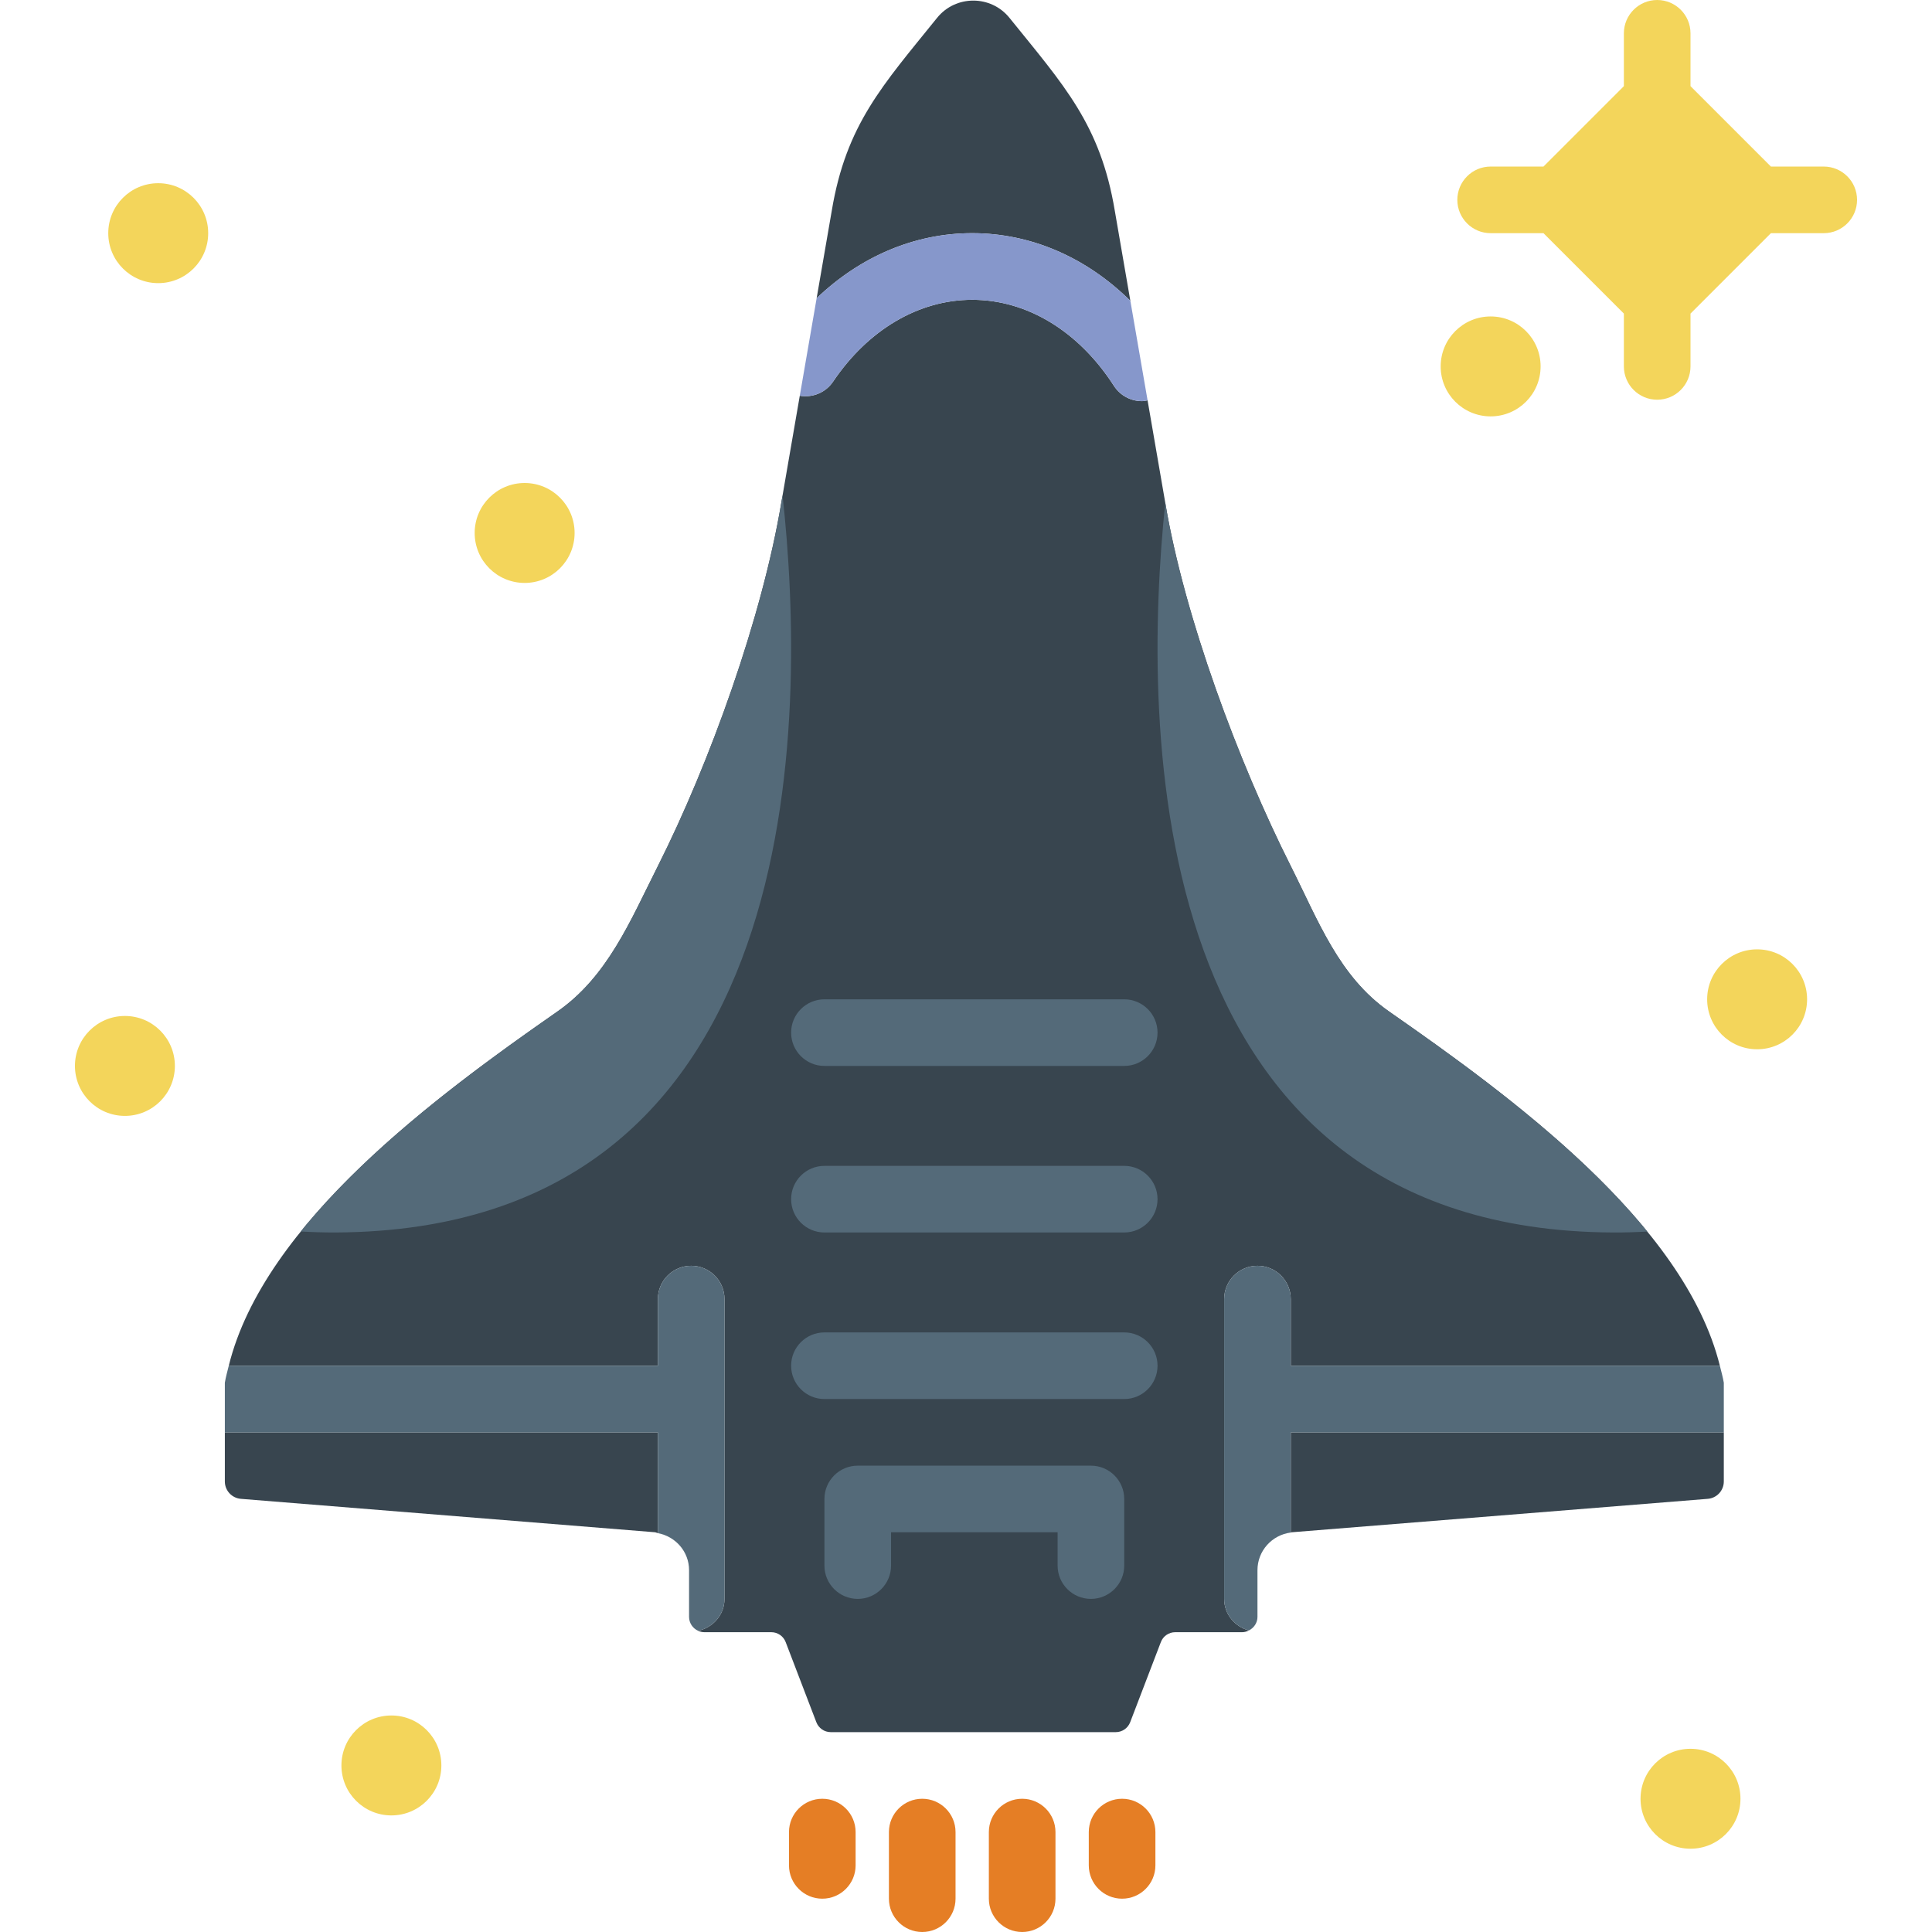
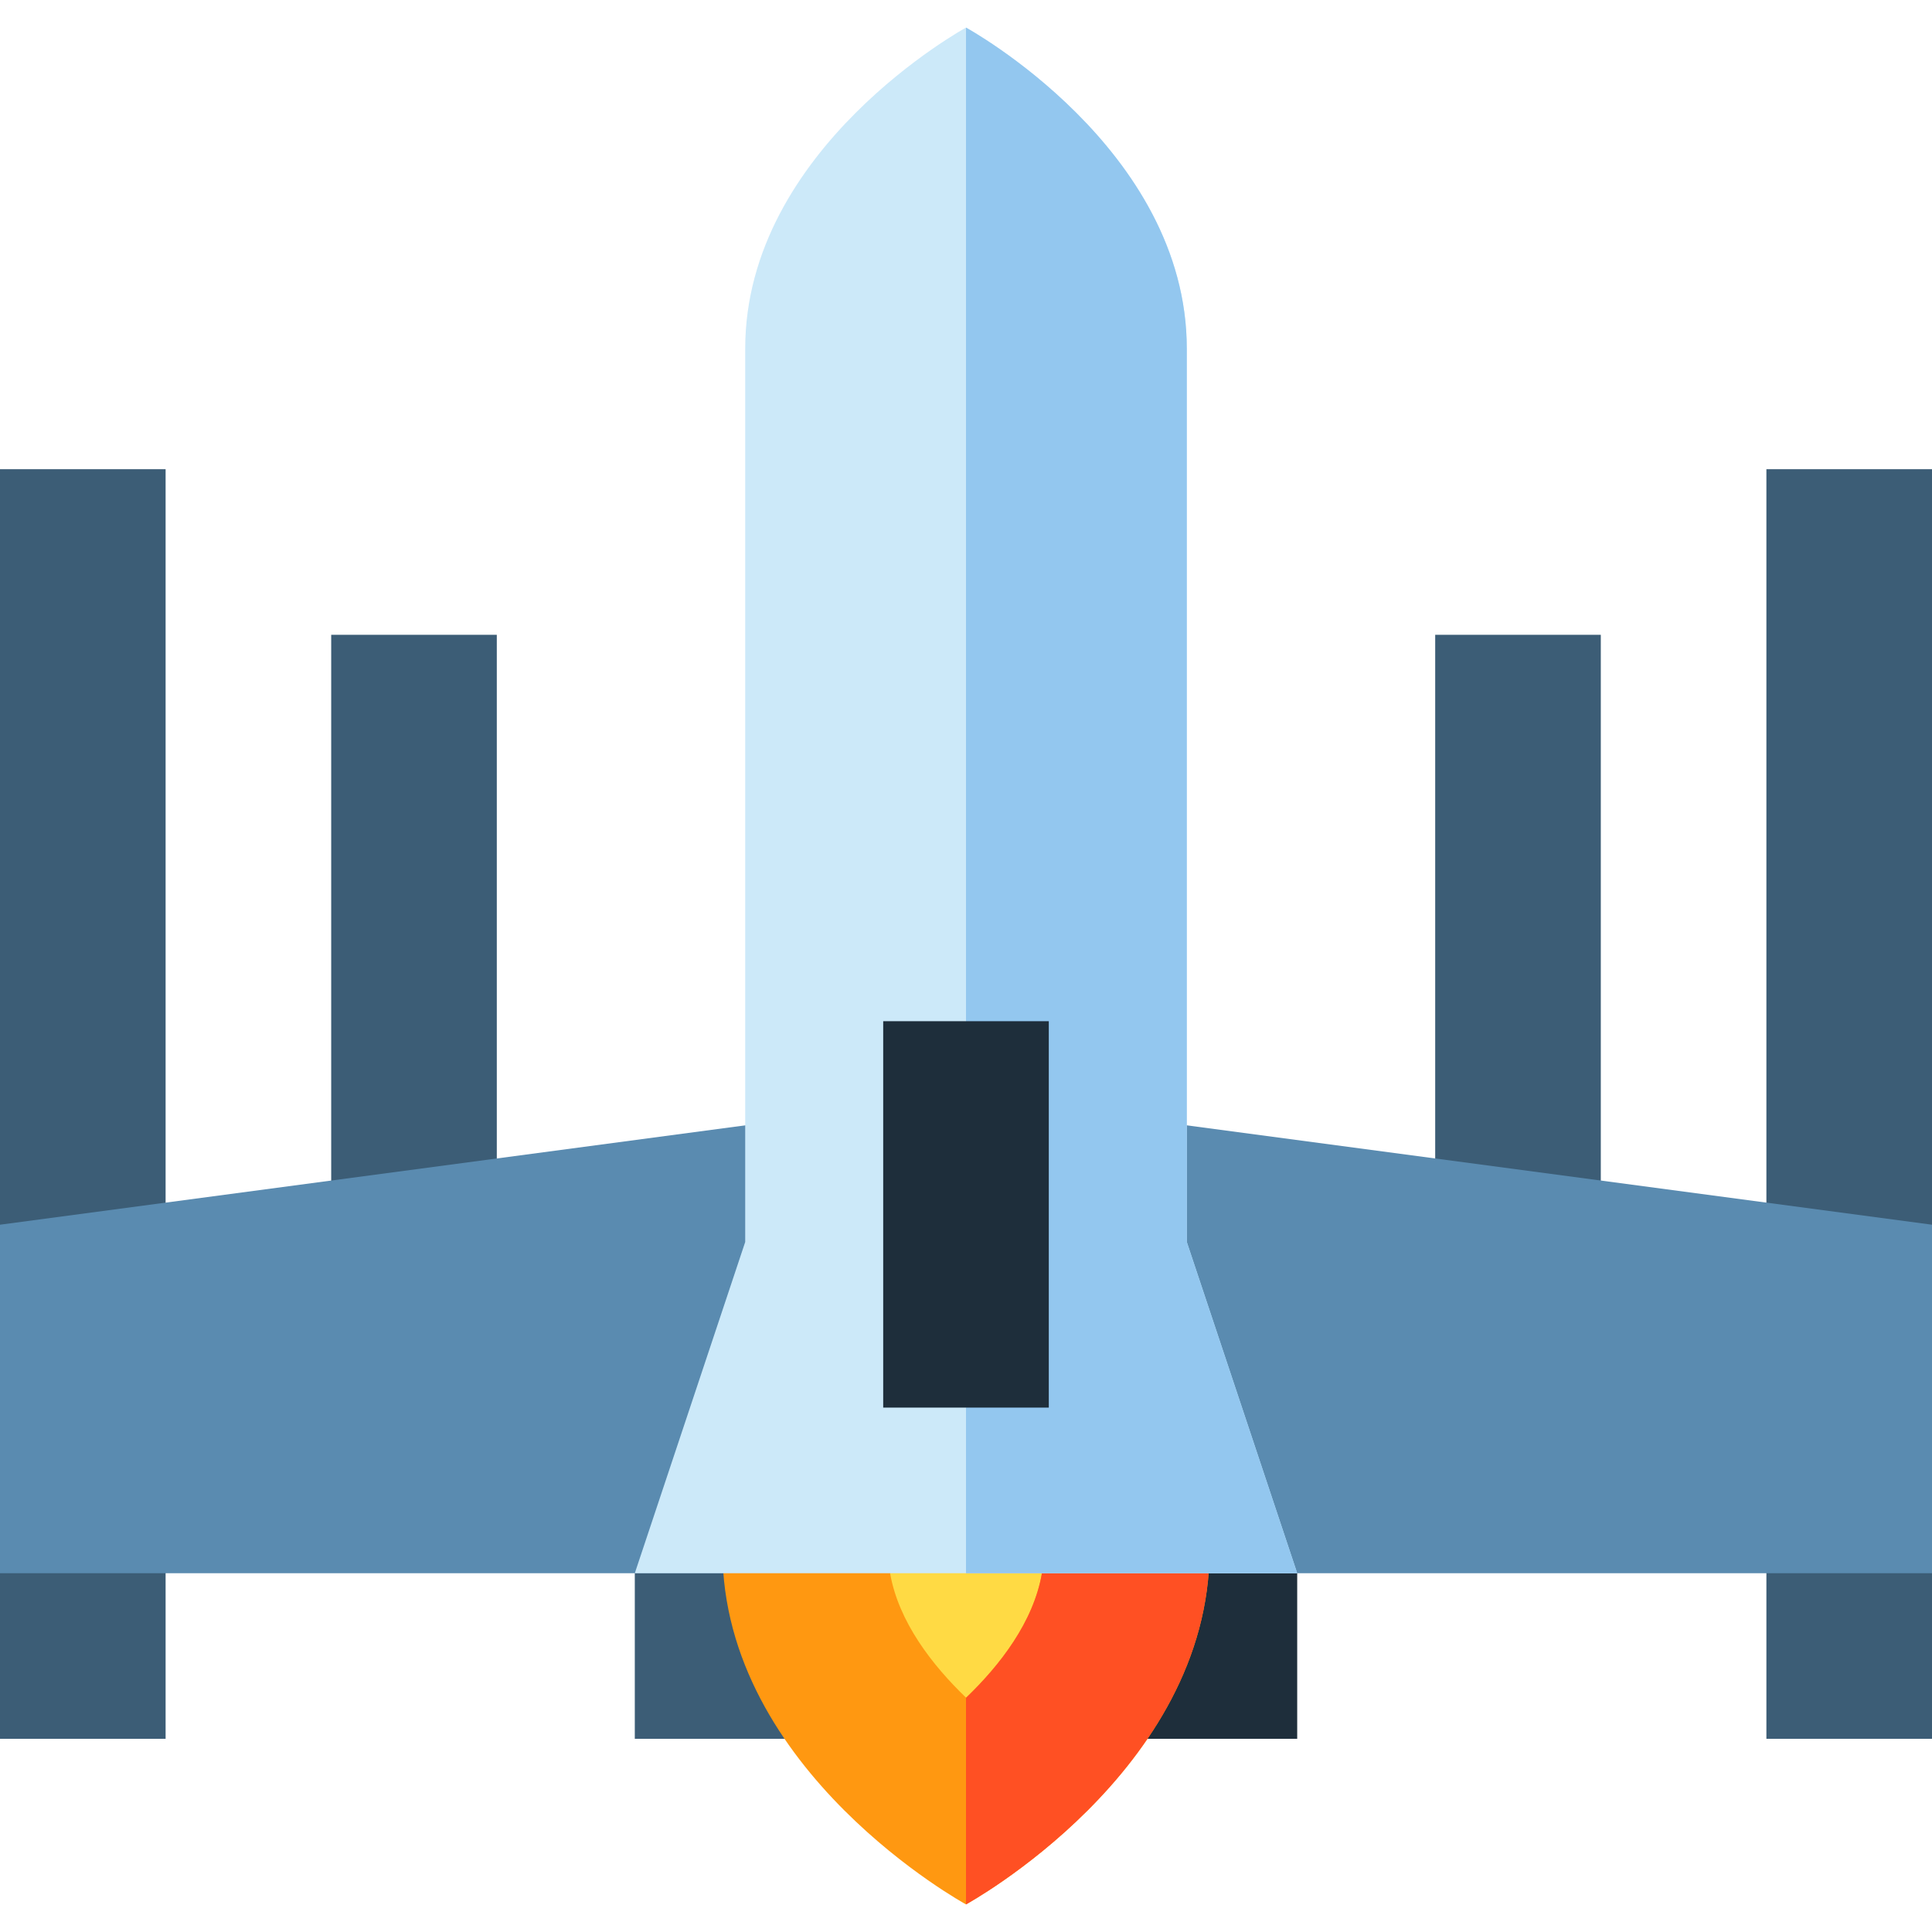
- <svg xmlns="http://www.w3.org/2000/svg" version="1.1" id="Capa_1" x="0px" y="0px" viewBox="0 0 58 58" style="enable-background:new 0 0 58 58;" xml:space="preserve">
+ <svg xmlns="http://www.w3.org/2000/svg" version="1.1" id="Layer_1" x="0px" y="0px" viewBox="0 0 512 512" style="enable-background:new 0 0 512 512;" xml:space="preserve">
+   <rect x="168.229" y="387.657" style="fill:#3C5D76;" width="43.886" height="73.143" />
+   <rect x="299.886" y="387.657" style="fill:#1E2E3B;" width="43.886" height="73.143" />
  <g>
-     <path style="fill:#38454F;" d="M36.75,48v-9c0-0.552,0.448-1,1-1s1,0.448,1,1v2h12.881c-1.064-4.299-6.313-8.115-9.927-10.632   c-1.511-1.052-2.126-2.724-2.954-4.368c-1.561-3.099-3.197-7.479-3.769-10.914l-0.53-3.067c-0.056,0.01-0.112,0.024-0.168,0.024   c-0.329,0-0.651-0.162-0.842-0.459C32.384,9.942,30.833,9,29.186,9c-1.603,0-3.125,0.896-4.177,2.458   c-0.227,0.336-0.623,0.487-0.999,0.423l-0.554,3.205C22.883,18.521,21.311,22.901,19.75,26c-0.828,1.644-1.507,3.316-3.018,4.368   C13.118,32.885,7.928,36.701,6.868,41H19.75v-2c0-0.552,0.448-1,1-1s1,0.448,1,1v9c0,0.478-0.343,0.859-0.791,0.958   C21.017,48.984,21.08,49,21.147,49h2.009c0.191,0,0.362,0.118,0.43,0.296l0.922,2.408C24.577,51.882,24.748,52,24.939,52h4.279   h4.279c0.191,0,0.362-0.118,0.431-0.296l0.922-2.408C34.918,49.118,35.089,49,35.28,49h2.009c0.074,0,0.141-0.021,0.203-0.052   C37.068,48.832,36.75,48.461,36.75,48z" />
-     <path style="fill:#38454F;" d="M38.75,46.008c0.009-0.001,0.017-0.007,0.026-0.008l12.493-1.004   c0.272-0.022,0.481-0.249,0.481-0.521V43h-13V46.008z" />
-     <path style="fill:#38454F;" d="M6.75,43v1.475c0,0.272,0.209,0.499,0.481,0.521l12.43,1.003c0.032,0.003,0.058,0.021,0.089,0.027   V43H6.75z" />
-     <path style="fill:#546A79;" d="M21.75,48v-9c0-0.552-0.448-1-1-1s-1,0.448-1,1v2H6.868c-0.042,0.17-0.09,0.339-0.118,0.511V43h13   v3.026c0.535,0.101,0.936,0.558,0.936,1.111v1.402c0,0.187,0.113,0.347,0.273,0.419C21.407,48.859,21.75,48.478,21.75,48z" />
-     <path style="fill:#546A79;" d="M51.631,41H38.75v-2c0-0.552-0.448-1-1-1s-1,0.448-1,1v9c0,0.461,0.318,0.832,0.742,0.948   c0.151-0.076,0.258-0.228,0.258-0.409v-1.401c0-0.577,0.431-1.057,1-1.13V43h13v-1.489C51.721,41.339,51.673,41.17,51.631,41z" />
-     <g>
-       <path style="fill:#F3D55B;" d="M54.75,5h-1.586L50.75,2.586V1c0-0.552-0.448-1-1-1s-1,0.448-1,1v1.586L46.336,5H44.75    c-0.552,0-1,0.448-1,1s0.448,1,1,1h1.586l2.414,2.414V11c0,0.552,0.448,1,1,1s1-0.448,1-1V9.414L53.164,7h1.586    c0.552,0,1-0.448,1-1S55.302,5,54.75,5z" />
-       <circle style="fill:#F3D55B;" cx="44.75" cy="11" r="1.5" />
-       <circle style="fill:#F3D55B;" cx="3.75" cy="32" r="1.5" />
-       <circle style="fill:#F3D55B;" cx="4.75" cy="7" r="1.5" />
-       <circle style="fill:#F3D55B;" cx="15.75" cy="16" r="1.5" />
-       <circle style="fill:#F3D55B;" cx="52.75" cy="30" r="1.5" />
-       <circle style="fill:#F3D55B;" cx="11.75" cy="53" r="1.5" />
-       <circle style="fill:#F3D55B;" cx="50.75" cy="54" r="1.5" />
-     </g>
-     <g>
-       <path style="fill:#E57E25;" d="M24.686,54c-0.552,0-1,0.448-1,1v1c0,0.552,0.448,1,1,1s1-0.448,1-1v-1    C25.686,54.448,25.238,54,24.686,54z" />
-       <path style="fill:#E57E25;" d="M27.686,54c-0.552,0-1,0.448-1,1v2c0,0.552,0.448,1,1,1s1-0.448,1-1v-2    C28.686,54.448,28.238,54,27.686,54z" />
-       <path style="fill:#E57E25;" d="M30.686,54c-0.552,0-1,0.448-1,1v2c0,0.552,0.448,1,1,1s1-0.448,1-1v-2    C31.686,54.448,31.238,54,30.686,54z" />
-       <path style="fill:#E57E25;" d="M33.686,54c-0.552,0-1,0.448-1,1v1c0,0.552,0.448,1,1,1s1-0.448,1-1v-1    C34.686,54.448,34.238,54,33.686,54z" />
-     </g>
-     <path style="fill:#38454F;" d="M29.186,7c1.762,0,3.423,0.724,4.748,2.031l-0.467-2.704c-0.432-2.59-1.525-3.762-3.162-5.791   c-0.557-0.691-1.616-0.691-2.173,0c-1.637,2.029-2.73,3.2-3.162,5.791l-0.454,2.626C25.829,7.697,27.463,7,29.186,7z" />
-     <path style="fill:#8697CB;" d="M29.186,9c1.647,0,3.198,0.942,4.255,2.583c0.191,0.297,0.513,0.459,0.842,0.459   c0.056,0,0.112-0.014,0.168-0.024l-0.517-2.988C32.609,7.724,30.948,7,29.186,7c-1.723,0-3.357,0.697-4.67,1.953l-0.506,2.928   c0.376,0.064,0.772-0.087,0.999-0.423C26.061,9.896,27.583,9,29.186,9z" />
-     <g>
-       <path style="fill:#546A79;" d="M33.75,40h-9c-0.552,0-1,0.448-1,1s0.448,1,1,1h9c0.552,0,1-0.448,1-1S34.302,40,33.75,40z" />
-       <path style="fill:#546A79;" d="M33.75,35h-9c-0.552,0-1,0.448-1,1s0.448,1,1,1h9c0.552,0,1-0.448,1-1S34.302,35,33.75,35z" />
-       <path style="fill:#546A79;" d="M24.75,32h9c0.552,0,1-0.448,1-1s-0.448-1-1-1h-9c-0.552,0-1,0.448-1,1S24.198,32,24.75,32z" />
-       <path style="fill:#546A79;" d="M32.75,44h-7c-0.552,0-1,0.448-1,1v2c0,0.552,0.448,1,1,1s1-0.448,1-1v-1h5v1c0,0.552,0.448,1,1,1    s1-0.448,1-1v-2C33.75,44.448,33.302,44,32.75,44z" />
-     </g>
-     <path style="fill:#546A79;" d="M41.704,30.368c-1.511-1.052-2.126-2.724-2.954-4.368c-1.56-3.097-3.194-7.472-3.768-10.906   C34.285,21.77,34.262,36.935,48.429,37c0.364,0.002,0.701-0.01,1.026-0.028C47.312,34.348,44.138,32.063,41.704,30.368z" />
-     <path style="fill:#546A79;" d="M23.493,14.87l-0.037,0.216C22.883,18.521,21.311,22.901,19.75,26   c-0.828,1.644-1.507,3.316-3.018,4.368c-2.433,1.694-5.58,3.979-7.704,6.602c0.33,0.019,0.673,0.031,1.043,0.03   C24.403,36.934,24.212,21.419,23.493,14.87z" />
+     <rect y="124.343" style="fill:#3C5D76;" width="43.886" height="336.457" />
+     <rect x="87.771" y="168.229" style="fill:#3C5D76;" width="43.886" height="234.057" />
  </g>
+   <polygon style="fill:#5A8BB0;" points="0,324.56 0,416.914 263.314,416.914 263.314,289.451 " />
+   <g>
+     <rect x="468.114" y="124.343" style="fill:#3C5D76;" width="43.886" height="336.457" />
+     <rect x="380.343" y="168.229" style="fill:#3C5D76;" width="43.886" height="234.057" />
+   </g>
+   <polygon style="fill:#5A8BB0;" points="248.686,289.451 248.686,416.914 512,416.914 512,324.56 " />
+   <circle style="fill:#FFDA44;" cx="256" cy="431.543" r="29.257" />
+   <path style="fill:#FF9811;" d="M191.463,373.029v37.786c0,58.668,64.537,93.872,64.537,93.872s64.537-35.204,64.537-93.872v-37.786  H191.463z M256.029,449.916c-8.973-8.631-17.905-20.114-20.145-33.002L256,402.286l20.123,14.629  C273.9,429.837,265.005,441.297,256.029,449.916z" />
+   <path style="fill:#FF5023;" d="M256,373.029v43.886h20.123c-2.224,12.923-11.118,24.383-20.094,33.002  c-0.01-0.009-0.019-0.019-0.029-0.028v54.797c0,0,64.537-35.204,64.537-93.872v-37.786H256z" />
+   <path style="fill:#CCE9F9;" d="M343.771,416.914l-29.257-87.771V92.426C314.514,39.231,256,7.314,256,7.314  s-58.514,31.917-58.514,85.112v236.717l-29.257,87.771H343.771z" />
+   <path style="fill:#93C7EF;" d="M343.771,416.914l-29.257-87.771V92.426C314.514,39.231,256,7.314,256,7.314v409.6H343.771z" />
+   <rect x="234.057" y="270.629" style="fill:#1E2E3B;" width="43.886" height="102.4" />
  <g>
</g>
  <g>
</g>
  <g>
</g>
  <g>
</g>
  <g>
</g>
  <g>
</g>
  <g>
</g>
  <g>
</g>
  <g>
</g>
  <g>
</g>
  <g>
</g>
  <g>
</g>
  <g>
</g>
  <g>
</g>
  <g>
</g>
</svg>
